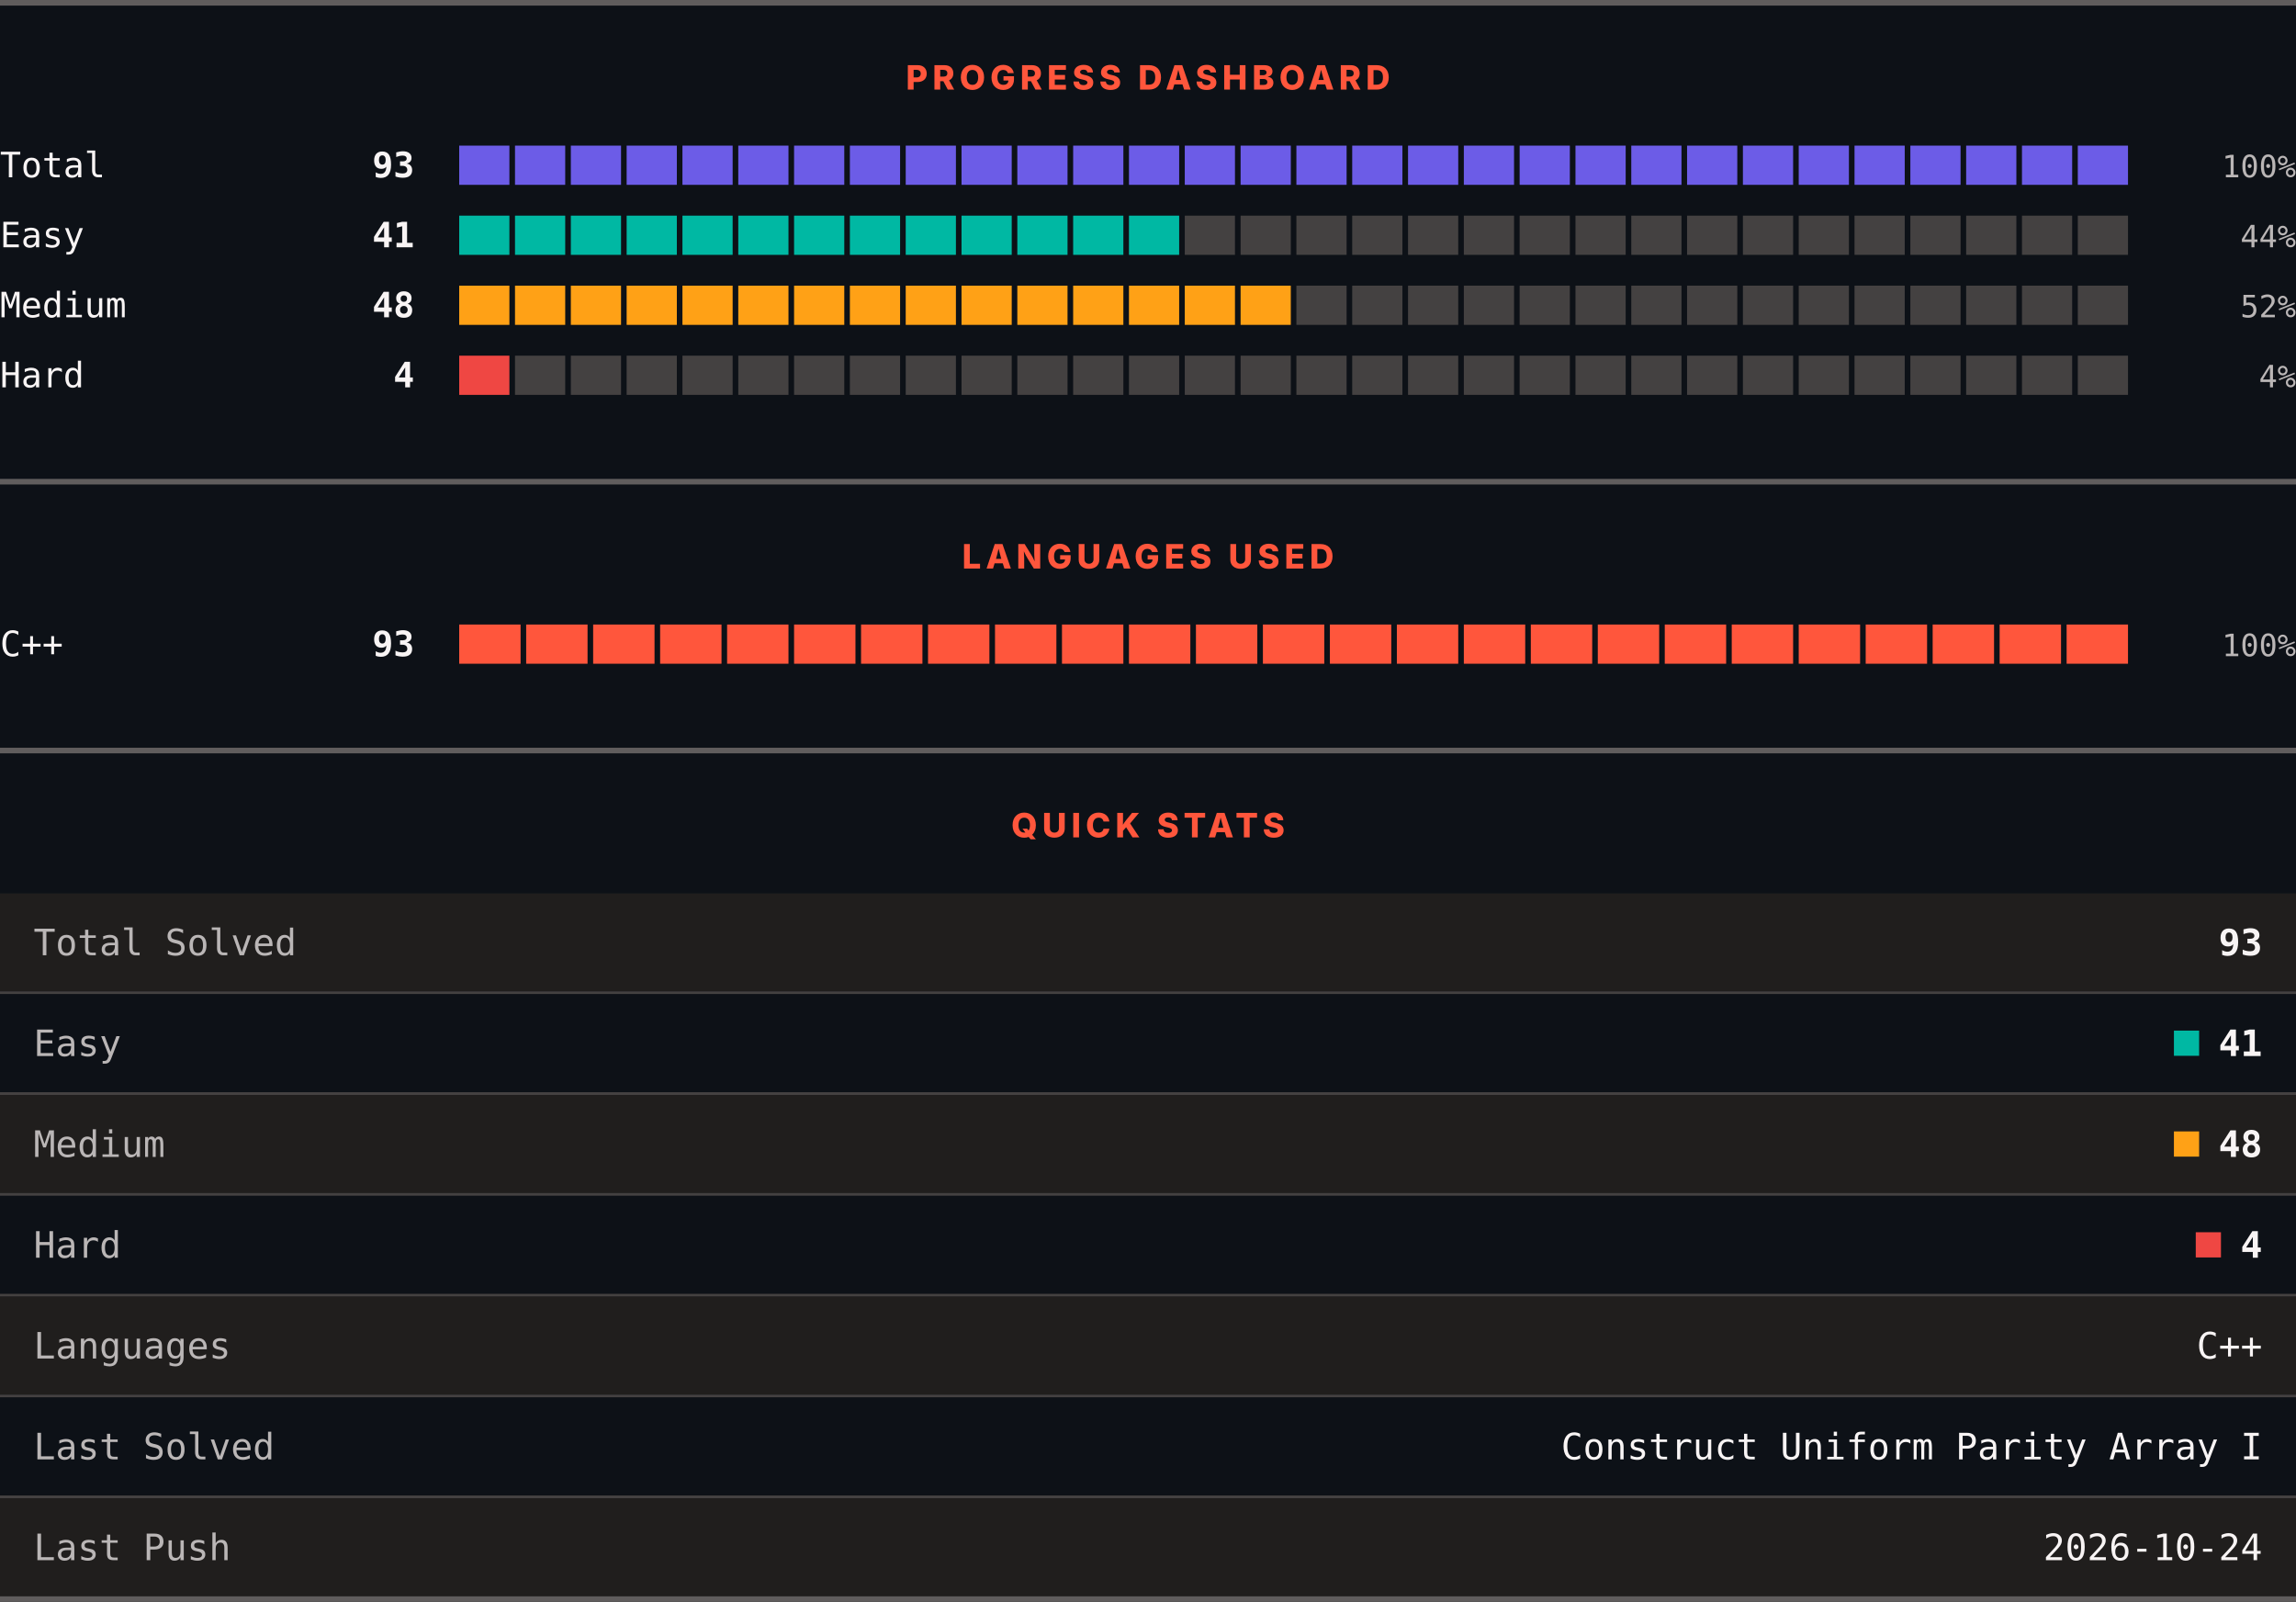
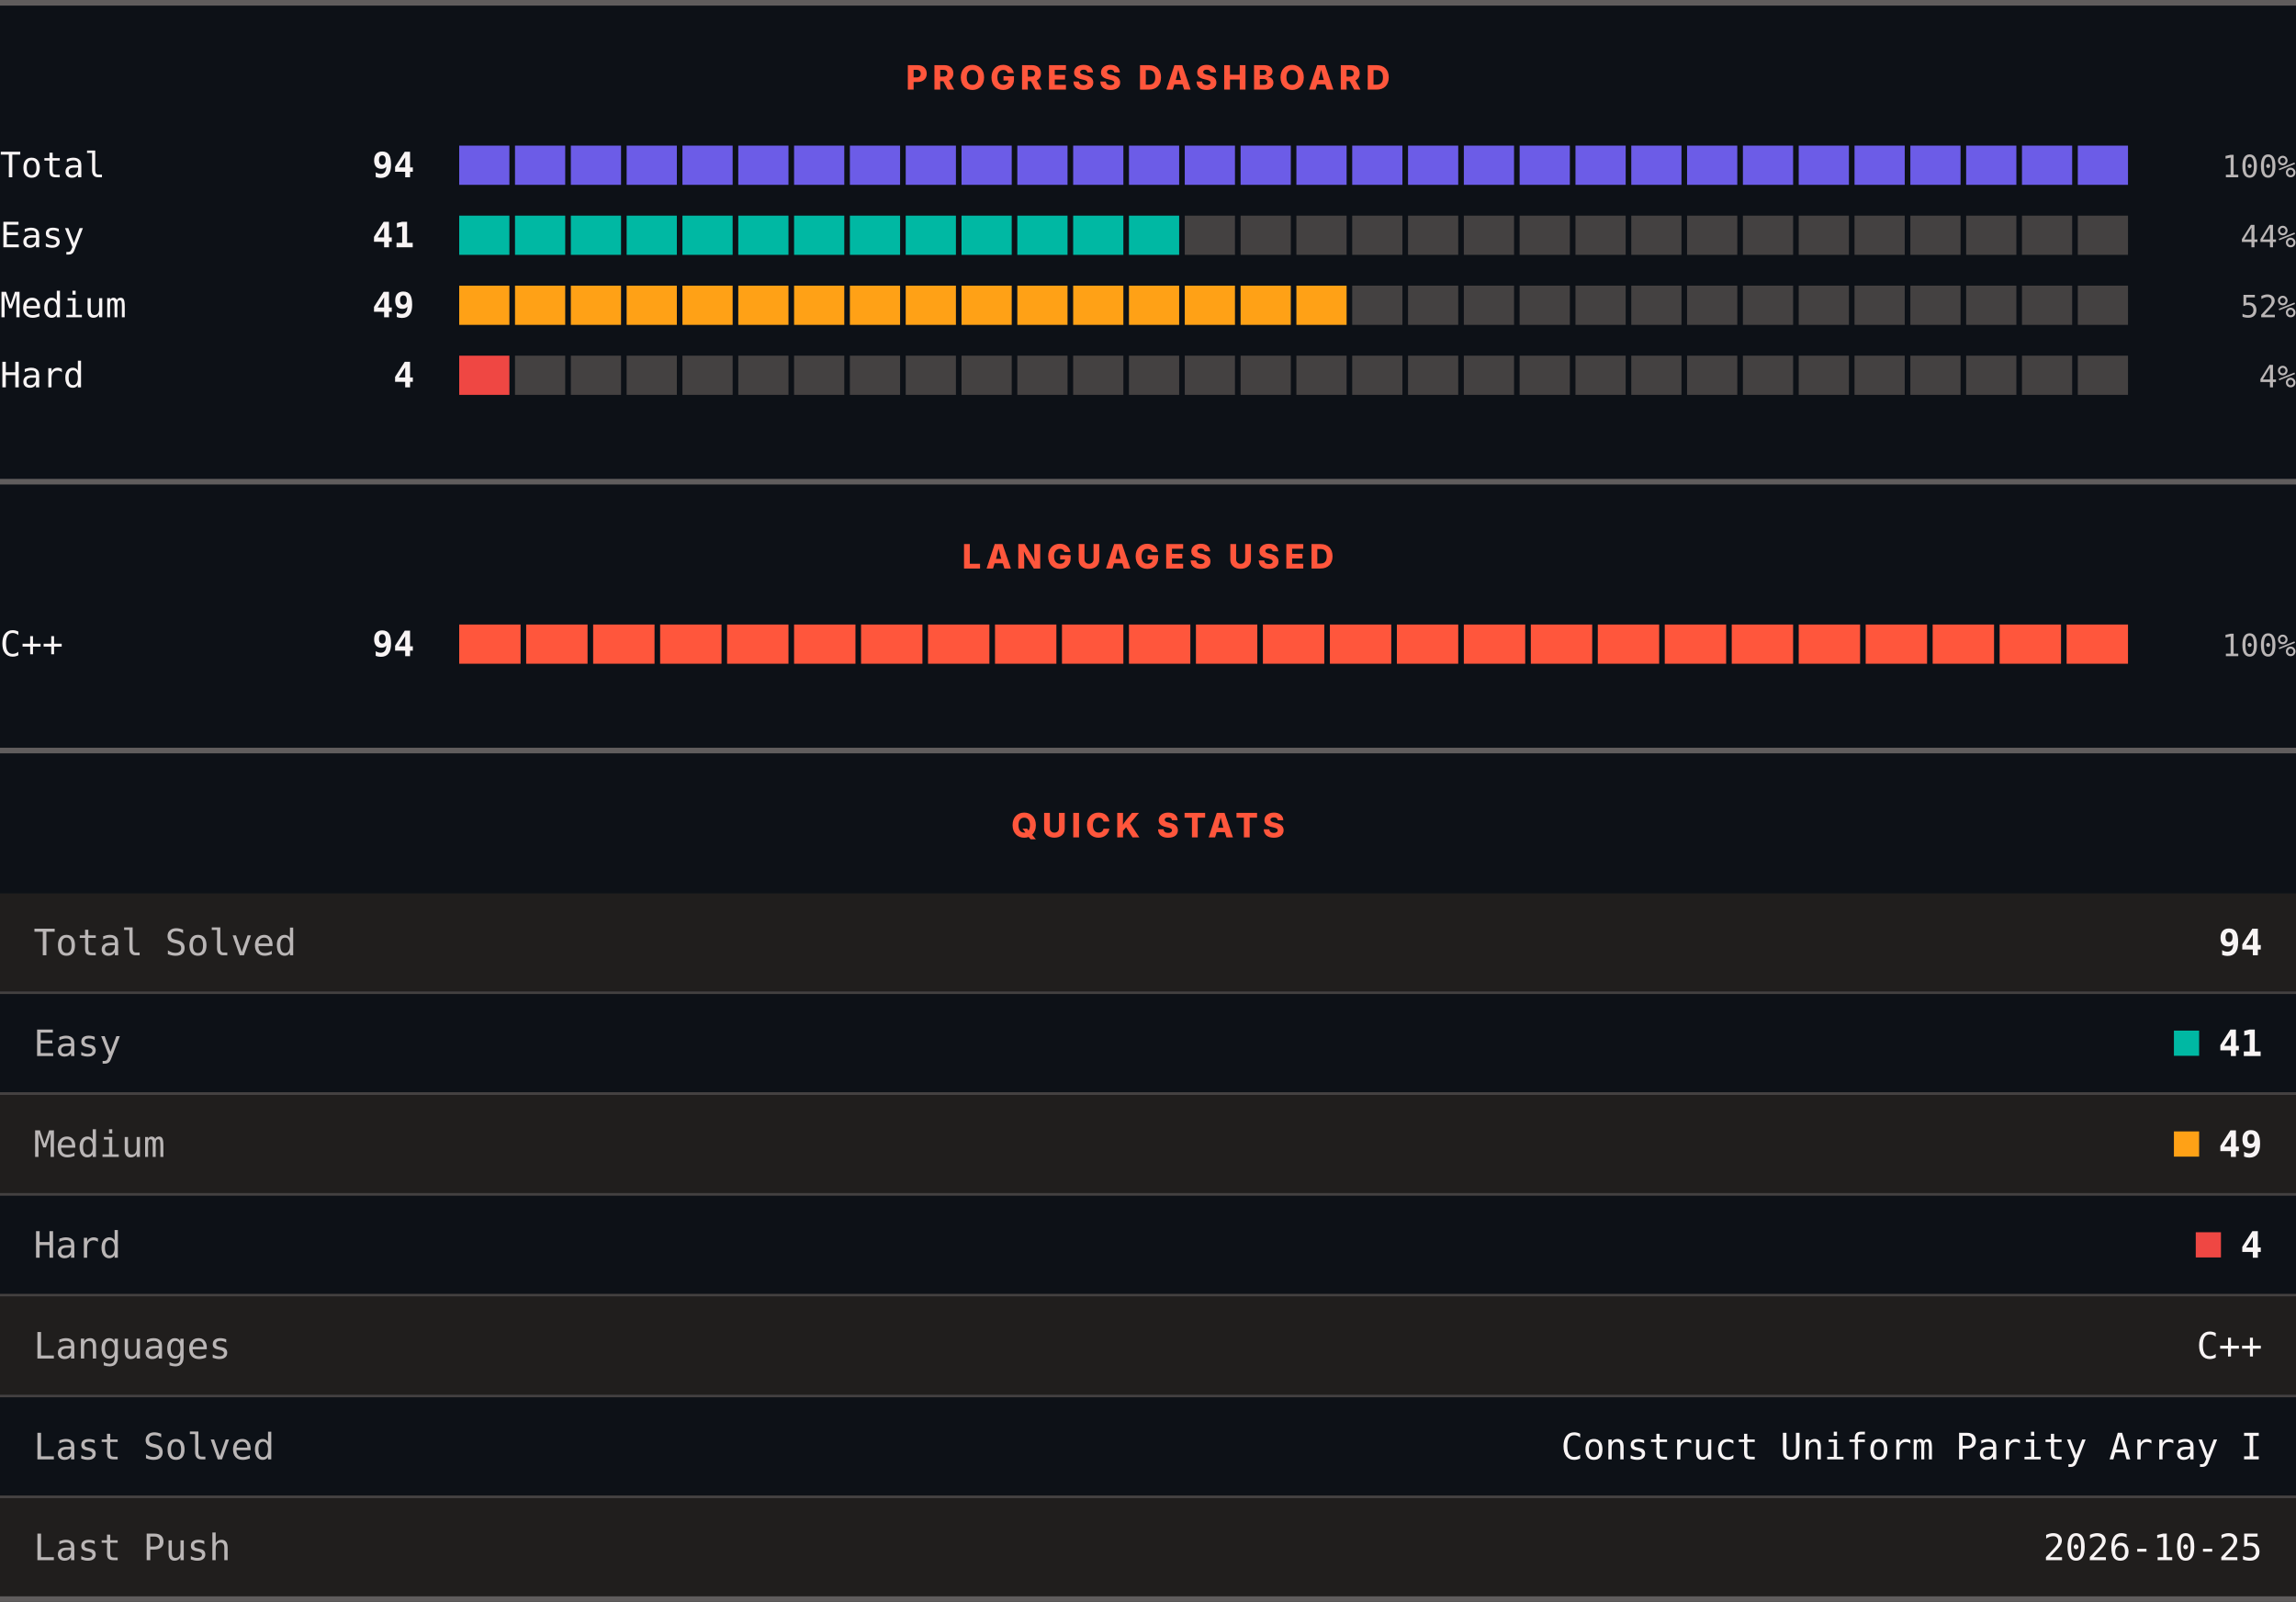
<svg xmlns="http://www.w3.org/2000/svg" width="820" height="572" viewBox="0 0 820 572" role="img" aria-label="LeetCode progress, languages and quick stats">
  <rect width="820" height="572" fill="#0d1117" />
  <rect x="0" y="0" width="820" height="2" fill="#605d5d" />
  <text x="410" y="32" text-anchor="middle" font-family="Archivo, system-ui, -apple-system, Segoe UI, sans-serif" font-size="12" font-weight="800" letter-spacing="1.68" fill="#ff563c">PROGRESS DASHBOARD</text>
  <text x="0" y="63.3" font-family="ui-monospace, SFMono-Regular, Menlo, Consolas, monospace" font-size="12.5" fill="#f8f4f4">Total</text>
-   <text x="148" y="63.3" text-anchor="end" font-family="ui-monospace, SFMono-Regular, Menlo, Consolas, monospace" font-size="12.5" font-weight="700" fill="#f8f4f4">93</text>
+   <text x="148" y="63.3" text-anchor="end" font-family="ui-monospace, SFMono-Regular, Menlo, Consolas, monospace" font-size="12.5" font-weight="700" fill="#f8f4f4">94</text>
  <rect x="164.00" y="52" width="17.93" height="14" fill="#6c5ce7" />
  <rect x="183.93" y="52" width="17.93" height="14" fill="#6c5ce7" />
  <rect x="203.87" y="52" width="17.93" height="14" fill="#6c5ce7" />
  <rect x="223.80" y="52" width="17.93" height="14" fill="#6c5ce7" />
  <rect x="243.73" y="52" width="17.93" height="14" fill="#6c5ce7" />
  <rect x="263.67" y="52" width="17.93" height="14" fill="#6c5ce7" />
  <rect x="283.60" y="52" width="17.93" height="14" fill="#6c5ce7" />
  <rect x="303.53" y="52" width="17.93" height="14" fill="#6c5ce7" />
  <rect x="323.47" y="52" width="17.93" height="14" fill="#6c5ce7" />
  <rect x="343.40" y="52" width="17.93" height="14" fill="#6c5ce7" />
  <rect x="363.33" y="52" width="17.93" height="14" fill="#6c5ce7" />
  <rect x="383.27" y="52" width="17.93" height="14" fill="#6c5ce7" />
  <rect x="403.20" y="52" width="17.93" height="14" fill="#6c5ce7" />
  <rect x="423.13" y="52" width="17.93" height="14" fill="#6c5ce7" />
  <rect x="443.07" y="52" width="17.93" height="14" fill="#6c5ce7" />
  <rect x="463.00" y="52" width="17.93" height="14" fill="#6c5ce7" />
  <rect x="482.93" y="52" width="17.93" height="14" fill="#6c5ce7" />
  <rect x="502.87" y="52" width="17.93" height="14" fill="#6c5ce7" />
  <rect x="522.80" y="52" width="17.93" height="14" fill="#6c5ce7" />
  <rect x="542.73" y="52" width="17.93" height="14" fill="#6c5ce7" />
  <rect x="562.67" y="52" width="17.93" height="14" fill="#6c5ce7" />
  <rect x="582.60" y="52" width="17.93" height="14" fill="#6c5ce7" />
  <rect x="602.53" y="52" width="17.93" height="14" fill="#6c5ce7" />
  <rect x="622.47" y="52" width="17.93" height="14" fill="#6c5ce7" />
  <rect x="642.40" y="52" width="17.93" height="14" fill="#6c5ce7" />
  <rect x="662.33" y="52" width="17.93" height="14" fill="#6c5ce7" />
  <rect x="682.27" y="52" width="17.93" height="14" fill="#6c5ce7" />
  <rect x="702.20" y="52" width="17.93" height="14" fill="#6c5ce7" />
  <rect x="722.13" y="52" width="17.93" height="14" fill="#6c5ce7" />
  <rect x="742.07" y="52" width="17.93" height="14" fill="#6c5ce7" />
  <text x="820" y="63.3" text-anchor="end" font-family="ui-monospace, SFMono-Regular, Menlo, Consolas, monospace" font-size="11" fill="#bab6b6">100%</text>
  <text x="0" y="88.3" font-family="ui-monospace, SFMono-Regular, Menlo, Consolas, monospace" font-size="12.5" fill="#f8f4f4">Easy</text>
  <text x="148" y="88.3" text-anchor="end" font-family="ui-monospace, SFMono-Regular, Menlo, Consolas, monospace" font-size="12.5" font-weight="700" fill="#f8f4f4">41</text>
  <rect x="164.00" y="77" width="17.93" height="14" fill="#00b8a3" />
  <rect x="183.93" y="77" width="17.93" height="14" fill="#00b8a3" />
  <rect x="203.87" y="77" width="17.93" height="14" fill="#00b8a3" />
  <rect x="223.80" y="77" width="17.93" height="14" fill="#00b8a3" />
  <rect x="243.73" y="77" width="17.93" height="14" fill="#00b8a3" />
  <rect x="263.67" y="77" width="17.93" height="14" fill="#00b8a3" />
  <rect x="283.60" y="77" width="17.93" height="14" fill="#00b8a3" />
  <rect x="303.53" y="77" width="17.93" height="14" fill="#00b8a3" />
  <rect x="323.47" y="77" width="17.93" height="14" fill="#00b8a3" />
  <rect x="343.40" y="77" width="17.93" height="14" fill="#00b8a3" />
  <rect x="363.33" y="77" width="17.93" height="14" fill="#00b8a3" />
  <rect x="383.27" y="77" width="17.93" height="14" fill="#00b8a3" />
  <rect x="403.20" y="77" width="17.93" height="14" fill="#00b8a3" />
  <rect x="423.13" y="77" width="17.93" height="14" fill="#444141" />
  <rect x="443.07" y="77" width="17.93" height="14" fill="#444141" />
  <rect x="463.00" y="77" width="17.93" height="14" fill="#444141" />
  <rect x="482.93" y="77" width="17.93" height="14" fill="#444141" />
  <rect x="502.87" y="77" width="17.93" height="14" fill="#444141" />
  <rect x="522.80" y="77" width="17.93" height="14" fill="#444141" />
  <rect x="542.73" y="77" width="17.93" height="14" fill="#444141" />
  <rect x="562.67" y="77" width="17.93" height="14" fill="#444141" />
  <rect x="582.60" y="77" width="17.93" height="14" fill="#444141" />
  <rect x="602.53" y="77" width="17.93" height="14" fill="#444141" />
  <rect x="622.47" y="77" width="17.93" height="14" fill="#444141" />
  <rect x="642.40" y="77" width="17.93" height="14" fill="#444141" />
  <rect x="662.33" y="77" width="17.93" height="14" fill="#444141" />
  <rect x="682.27" y="77" width="17.93" height="14" fill="#444141" />
  <rect x="702.20" y="77" width="17.93" height="14" fill="#444141" />
  <rect x="722.13" y="77" width="17.93" height="14" fill="#444141" />
  <rect x="742.07" y="77" width="17.93" height="14" fill="#444141" />
  <text x="820" y="88.3" text-anchor="end" font-family="ui-monospace, SFMono-Regular, Menlo, Consolas, monospace" font-size="11" fill="#bab6b6">44%</text>
  <text x="0" y="113.3" font-family="ui-monospace, SFMono-Regular, Menlo, Consolas, monospace" font-size="12.5" fill="#f8f4f4">Medium</text>
-   <text x="148" y="113.3" text-anchor="end" font-family="ui-monospace, SFMono-Regular, Menlo, Consolas, monospace" font-size="12.5" font-weight="700" fill="#f8f4f4">48</text>
+   <text x="148" y="113.3" text-anchor="end" font-family="ui-monospace, SFMono-Regular, Menlo, Consolas, monospace" font-size="12.5" font-weight="700" fill="#f8f4f4">49</text>
  <rect x="164.00" y="102" width="17.93" height="14" fill="#ffa116" />
  <rect x="183.93" y="102" width="17.93" height="14" fill="#ffa116" />
  <rect x="203.87" y="102" width="17.93" height="14" fill="#ffa116" />
  <rect x="223.80" y="102" width="17.93" height="14" fill="#ffa116" />
  <rect x="243.73" y="102" width="17.93" height="14" fill="#ffa116" />
  <rect x="263.67" y="102" width="17.93" height="14" fill="#ffa116" />
  <rect x="283.60" y="102" width="17.93" height="14" fill="#ffa116" />
  <rect x="303.53" y="102" width="17.93" height="14" fill="#ffa116" />
  <rect x="323.47" y="102" width="17.93" height="14" fill="#ffa116" />
  <rect x="343.40" y="102" width="17.93" height="14" fill="#ffa116" />
  <rect x="363.33" y="102" width="17.93" height="14" fill="#ffa116" />
  <rect x="383.27" y="102" width="17.93" height="14" fill="#ffa116" />
  <rect x="403.20" y="102" width="17.93" height="14" fill="#ffa116" />
  <rect x="423.13" y="102" width="17.93" height="14" fill="#ffa116" />
  <rect x="443.07" y="102" width="17.93" height="14" fill="#ffa116" />
-   <rect x="463.00" y="102" width="17.93" height="14" fill="#444141" />
+   <rect x="463.00" y="102" width="17.93" height="14" fill="#ffa116" />
  <rect x="482.93" y="102" width="17.93" height="14" fill="#444141" />
  <rect x="502.87" y="102" width="17.93" height="14" fill="#444141" />
  <rect x="522.80" y="102" width="17.93" height="14" fill="#444141" />
  <rect x="542.73" y="102" width="17.93" height="14" fill="#444141" />
  <rect x="562.67" y="102" width="17.93" height="14" fill="#444141" />
  <rect x="582.60" y="102" width="17.93" height="14" fill="#444141" />
  <rect x="602.53" y="102" width="17.93" height="14" fill="#444141" />
  <rect x="622.47" y="102" width="17.93" height="14" fill="#444141" />
  <rect x="642.40" y="102" width="17.93" height="14" fill="#444141" />
  <rect x="662.33" y="102" width="17.93" height="14" fill="#444141" />
  <rect x="682.27" y="102" width="17.93" height="14" fill="#444141" />
  <rect x="702.20" y="102" width="17.93" height="14" fill="#444141" />
  <rect x="722.13" y="102" width="17.93" height="14" fill="#444141" />
  <rect x="742.07" y="102" width="17.93" height="14" fill="#444141" />
  <text x="820" y="113.3" text-anchor="end" font-family="ui-monospace, SFMono-Regular, Menlo, Consolas, monospace" font-size="11" fill="#bab6b6">52%</text>
  <text x="0" y="138.3" font-family="ui-monospace, SFMono-Regular, Menlo, Consolas, monospace" font-size="12.5" fill="#f8f4f4">Hard</text>
  <text x="148" y="138.3" text-anchor="end" font-family="ui-monospace, SFMono-Regular, Menlo, Consolas, monospace" font-size="12.5" font-weight="700" fill="#f8f4f4">4</text>
  <rect x="164.00" y="127" width="17.93" height="14" fill="#ef4743" />
  <rect x="183.93" y="127" width="17.93" height="14" fill="#444141" />
  <rect x="203.87" y="127" width="17.93" height="14" fill="#444141" />
  <rect x="223.80" y="127" width="17.93" height="14" fill="#444141" />
  <rect x="243.73" y="127" width="17.93" height="14" fill="#444141" />
  <rect x="263.67" y="127" width="17.93" height="14" fill="#444141" />
  <rect x="283.60" y="127" width="17.93" height="14" fill="#444141" />
  <rect x="303.53" y="127" width="17.93" height="14" fill="#444141" />
  <rect x="323.47" y="127" width="17.93" height="14" fill="#444141" />
  <rect x="343.40" y="127" width="17.93" height="14" fill="#444141" />
  <rect x="363.33" y="127" width="17.93" height="14" fill="#444141" />
  <rect x="383.27" y="127" width="17.93" height="14" fill="#444141" />
  <rect x="403.20" y="127" width="17.93" height="14" fill="#444141" />
  <rect x="423.13" y="127" width="17.93" height="14" fill="#444141" />
  <rect x="443.07" y="127" width="17.93" height="14" fill="#444141" />
  <rect x="463.00" y="127" width="17.93" height="14" fill="#444141" />
  <rect x="482.93" y="127" width="17.93" height="14" fill="#444141" />
  <rect x="502.87" y="127" width="17.93" height="14" fill="#444141" />
  <rect x="522.80" y="127" width="17.93" height="14" fill="#444141" />
  <rect x="542.73" y="127" width="17.93" height="14" fill="#444141" />
  <rect x="562.67" y="127" width="17.93" height="14" fill="#444141" />
  <rect x="582.60" y="127" width="17.93" height="14" fill="#444141" />
  <rect x="602.53" y="127" width="17.93" height="14" fill="#444141" />
  <rect x="622.47" y="127" width="17.93" height="14" fill="#444141" />
  <rect x="642.40" y="127" width="17.93" height="14" fill="#444141" />
  <rect x="662.33" y="127" width="17.93" height="14" fill="#444141" />
  <rect x="682.27" y="127" width="17.93" height="14" fill="#444141" />
  <rect x="702.20" y="127" width="17.93" height="14" fill="#444141" />
  <rect x="722.13" y="127" width="17.93" height="14" fill="#444141" />
  <rect x="742.07" y="127" width="17.93" height="14" fill="#444141" />
  <text x="820" y="138.3" text-anchor="end" font-family="ui-monospace, SFMono-Regular, Menlo, Consolas, monospace" font-size="11" fill="#bab6b6">4%</text>
  <rect x="0" y="171" width="820" height="2" fill="#605d5d" />
  <text x="410" y="203" text-anchor="middle" font-family="Archivo, system-ui, -apple-system, Segoe UI, sans-serif" font-size="12" font-weight="800" letter-spacing="1.68" fill="#ff563c">LANGUAGES USED</text>
  <text x="0" y="234.3" font-family="ui-monospace, SFMono-Regular, Menlo, Consolas, monospace" font-size="12.5" fill="#f8f4f4">C++</text>
-   <text x="148" y="234.3" text-anchor="end" font-family="ui-monospace, SFMono-Regular, Menlo, Consolas, monospace" font-size="12.5" font-weight="700" fill="#f8f4f4">93</text>
+   <text x="148" y="234.3" text-anchor="end" font-family="ui-monospace, SFMono-Regular, Menlo, Consolas, monospace" font-size="12.5" font-weight="700" fill="#f8f4f4">94</text>
  <rect x="164.00" y="223" width="21.92" height="14" fill="#ff563c" />
  <rect x="187.92" y="223" width="21.92" height="14" fill="#ff563c" />
  <rect x="211.84" y="223" width="21.92" height="14" fill="#ff563c" />
  <rect x="235.76" y="223" width="21.92" height="14" fill="#ff563c" />
  <rect x="259.68" y="223" width="21.92" height="14" fill="#ff563c" />
  <rect x="283.60" y="223" width="21.92" height="14" fill="#ff563c" />
  <rect x="307.52" y="223" width="21.92" height="14" fill="#ff563c" />
  <rect x="331.44" y="223" width="21.92" height="14" fill="#ff563c" />
  <rect x="355.36" y="223" width="21.92" height="14" fill="#ff563c" />
  <rect x="379.28" y="223" width="21.92" height="14" fill="#ff563c" />
  <rect x="403.20" y="223" width="21.92" height="14" fill="#ff563c" />
  <rect x="427.12" y="223" width="21.92" height="14" fill="#ff563c" />
  <rect x="451.04" y="223" width="21.92" height="14" fill="#ff563c" />
  <rect x="474.96" y="223" width="21.92" height="14" fill="#ff563c" />
  <rect x="498.88" y="223" width="21.92" height="14" fill="#ff563c" />
  <rect x="522.80" y="223" width="21.92" height="14" fill="#ff563c" />
  <rect x="546.72" y="223" width="21.92" height="14" fill="#ff563c" />
  <rect x="570.64" y="223" width="21.92" height="14" fill="#ff563c" />
  <rect x="594.56" y="223" width="21.92" height="14" fill="#ff563c" />
  <rect x="618.48" y="223" width="21.92" height="14" fill="#ff563c" />
  <rect x="642.40" y="223" width="21.92" height="14" fill="#ff563c" />
  <rect x="666.32" y="223" width="21.92" height="14" fill="#ff563c" />
  <rect x="690.24" y="223" width="21.92" height="14" fill="#ff563c" />
  <rect x="714.16" y="223" width="21.92" height="14" fill="#ff563c" />
  <rect x="738.08" y="223" width="21.92" height="14" fill="#ff563c" />
  <text x="820" y="234.3" text-anchor="end" font-family="ui-monospace, SFMono-Regular, Menlo, Consolas, monospace" font-size="11" fill="#bab6b6">100%</text>
  <rect x="0" y="267" width="820" height="2" fill="#605d5d" />
  <text x="410" y="299" text-anchor="middle" font-family="Archivo, system-ui, -apple-system, Segoe UI, sans-serif" font-size="12" font-weight="800" letter-spacing="1.68" fill="#ff563c">QUICK STATS</text>
  <rect x="0" y="319" width="820" height="35" fill="#201e1d" />
  <text x="12" y="341.1" font-family="ui-monospace, SFMono-Regular, Menlo, Consolas, monospace" font-size="13" fill="#bab6b6">Total Solved</text>
-   <text x="808" y="341.1" text-anchor="end" font-family="ui-monospace, SFMono-Regular, Menlo, Consolas, monospace" font-size="13" font-weight="700" fill="#f8f4f4">93</text>
+   <text x="808" y="341.1" text-anchor="end" font-family="ui-monospace, SFMono-Regular, Menlo, Consolas, monospace" font-size="13" font-weight="700" fill="#f8f4f4">94</text>
  <rect x="0" y="354" width="820" height="1" fill="#444141" />
  <rect x="0" y="355" width="820" height="35" fill="#0d1117" />
  <text x="12" y="377.1" font-family="ui-monospace, SFMono-Regular, Menlo, Consolas, monospace" font-size="13" fill="#bab6b6">Easy</text>
  <rect x="776.4" y="368" width="9" height="9" fill="#00b8a3" />
  <text x="808" y="377.1" text-anchor="end" font-family="ui-monospace, SFMono-Regular, Menlo, Consolas, monospace" font-size="13" font-weight="700" fill="#f8f4f4">41</text>
  <rect x="0" y="390" width="820" height="1" fill="#444141" />
  <rect x="0" y="391" width="820" height="35" fill="#201e1d" />
  <text x="12" y="413.1" font-family="ui-monospace, SFMono-Regular, Menlo, Consolas, monospace" font-size="13" fill="#bab6b6">Medium</text>
  <rect x="776.4" y="404" width="9" height="9" fill="#ffa116" />
-   <text x="808" y="413.1" text-anchor="end" font-family="ui-monospace, SFMono-Regular, Menlo, Consolas, monospace" font-size="13" font-weight="700" fill="#f8f4f4">48</text>
+   <text x="808" y="413.1" text-anchor="end" font-family="ui-monospace, SFMono-Regular, Menlo, Consolas, monospace" font-size="13" font-weight="700" fill="#f8f4f4">49</text>
  <rect x="0" y="426" width="820" height="1" fill="#444141" />
  <rect x="0" y="427" width="820" height="35" fill="#0d1117" />
  <text x="12" y="449.1" font-family="ui-monospace, SFMono-Regular, Menlo, Consolas, monospace" font-size="13" fill="#bab6b6">Hard</text>
  <rect x="784.2" y="440" width="9" height="9" fill="#ef4743" />
  <text x="808" y="449.1" text-anchor="end" font-family="ui-monospace, SFMono-Regular, Menlo, Consolas, monospace" font-size="13" font-weight="700" fill="#f8f4f4">4</text>
  <rect x="0" y="462" width="820" height="1" fill="#444141" />
  <rect x="0" y="463" width="820" height="35" fill="#201e1d" />
  <text x="12" y="485.1" font-family="ui-monospace, SFMono-Regular, Menlo, Consolas, monospace" font-size="13" fill="#bab6b6">Languages</text>
  <text x="808" y="485.1" text-anchor="end" font-family="ui-monospace, SFMono-Regular, Menlo, Consolas, monospace" font-size="13" fill="#f8f4f4">C++</text>
  <rect x="0" y="498" width="820" height="1" fill="#444141" />
  <rect x="0" y="499" width="820" height="35" fill="#0d1117" />
  <text x="12" y="521.1" font-family="ui-monospace, SFMono-Regular, Menlo, Consolas, monospace" font-size="13" fill="#bab6b6">Last Solved</text>
  <text x="808" y="521.1" text-anchor="end" font-family="ui-monospace, SFMono-Regular, Menlo, Consolas, monospace" font-size="13" fill="#f8f4f4">Construct Uniform Parity Array I</text>
  <rect x="0" y="534" width="820" height="1" fill="#444141" />
  <rect x="0" y="535" width="820" height="35" fill="#201e1d" />
  <text x="12" y="557.1" font-family="ui-monospace, SFMono-Regular, Menlo, Consolas, monospace" font-size="13" fill="#bab6b6">Last Push</text>
-   <text x="808" y="557.1" text-anchor="end" font-family="ui-monospace, SFMono-Regular, Menlo, Consolas, monospace" font-size="13" fill="#f8f4f4">2026-10-24</text>
+   <text x="808" y="557.1" text-anchor="end" font-family="ui-monospace, SFMono-Regular, Menlo, Consolas, monospace" font-size="13" fill="#f8f4f4">2026-10-25</text>
  <rect x="0" y="570" width="820" height="2" fill="#605d5d" />
</svg>
